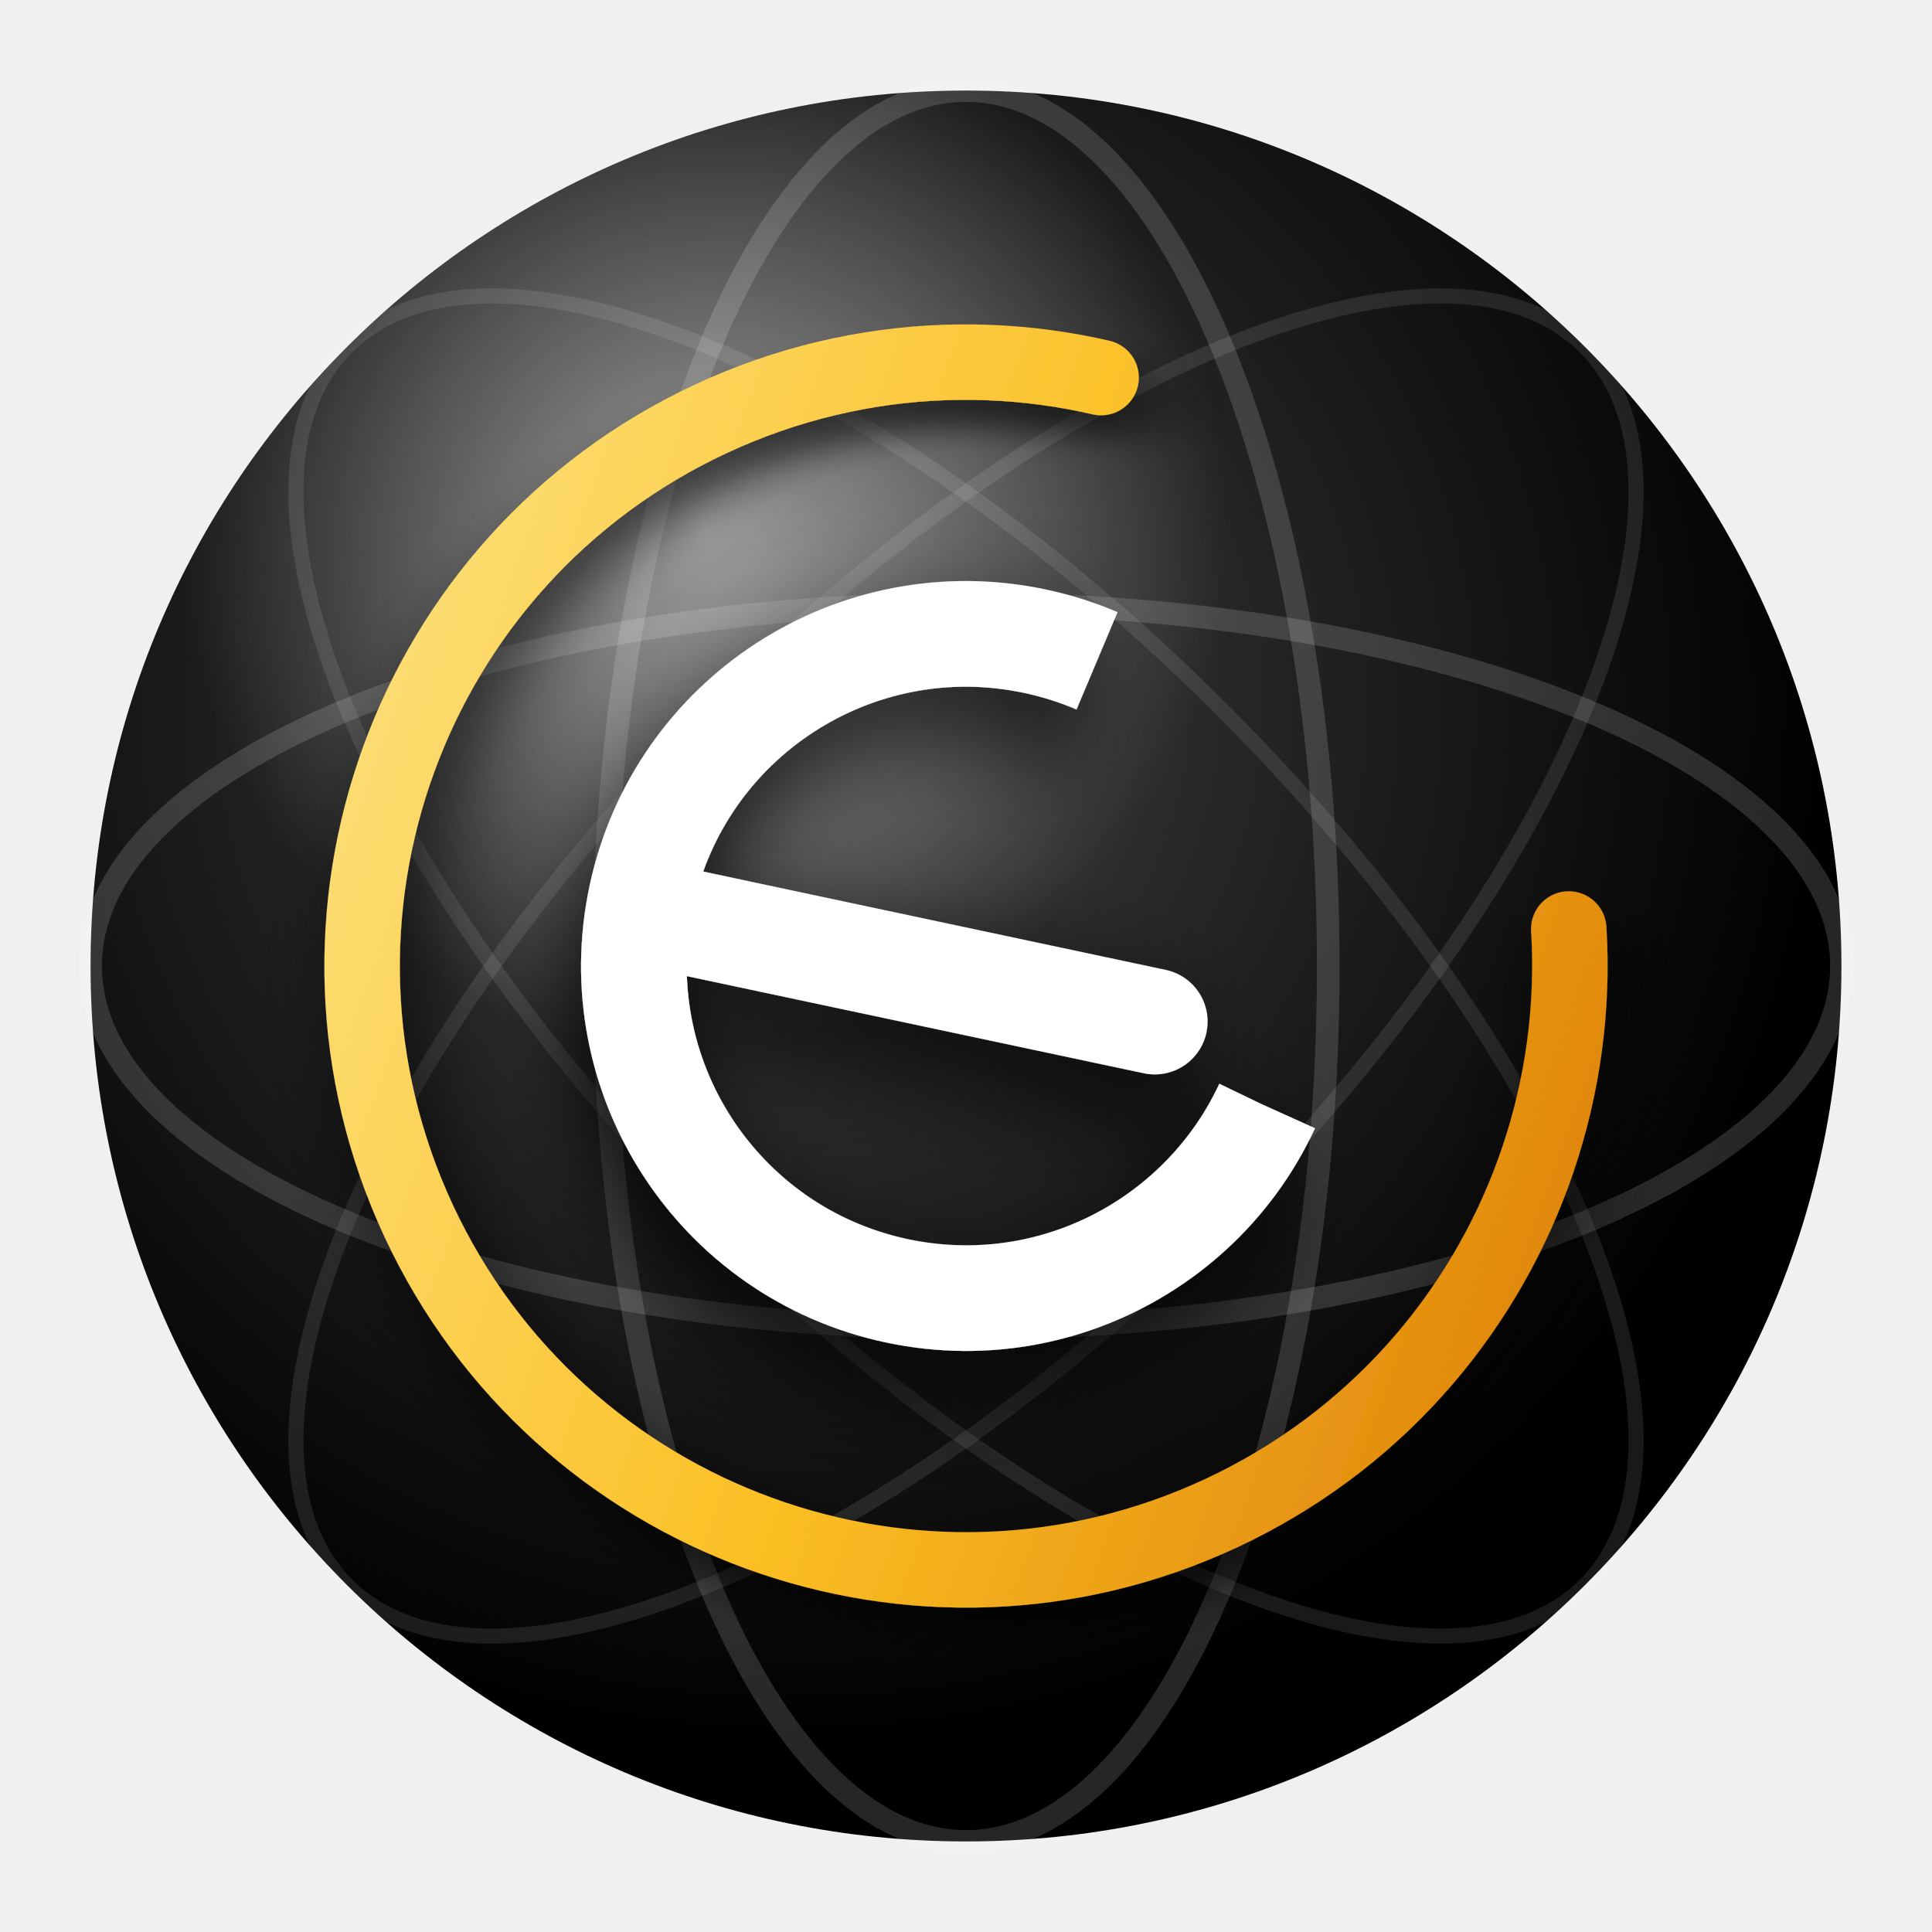
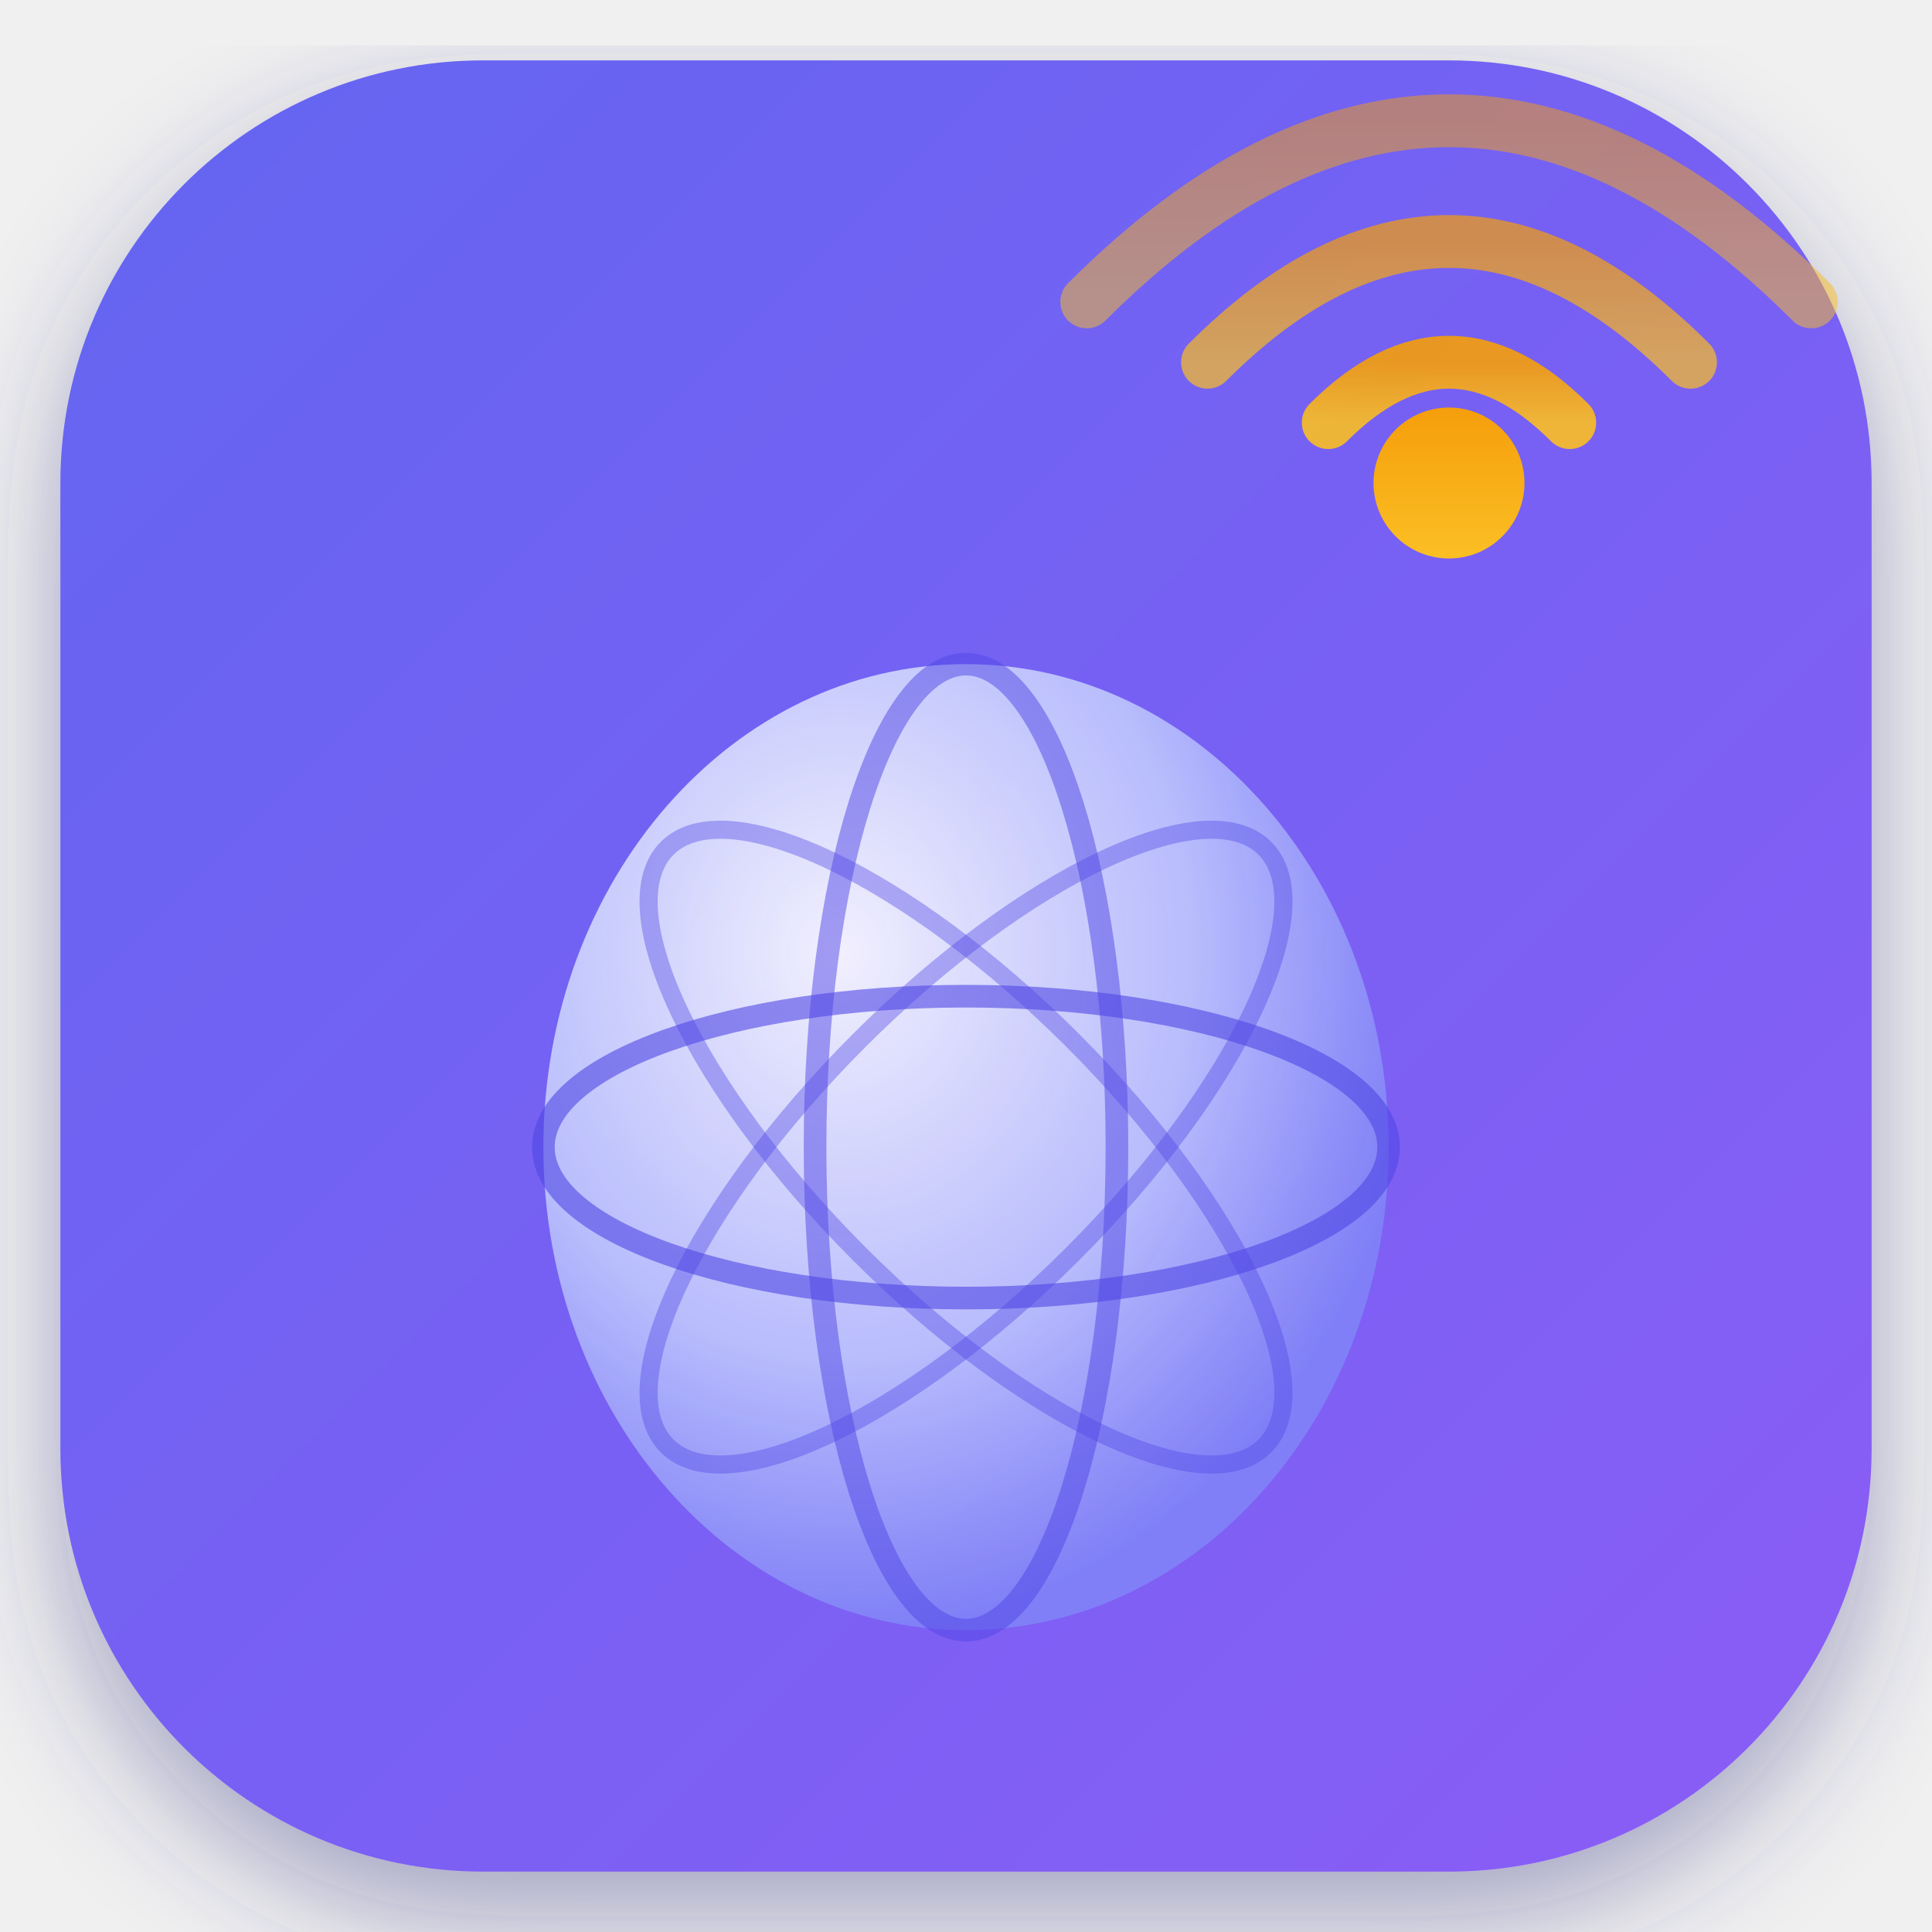
<svg xmlns="http://www.w3.org/2000/svg" viewBox="0 0 128 128" width="128" height="128">
  <defs>
-     <radialGradient id="globe" cx="40%" cy="35%" r="60%">
-       <stop offset="0%" style="stop-color:#444444" />
-       <stop offset="60%" style="stop-color:#1a1a1a" />
-       <stop offset="100%" style="stop-color:#000000" />
+     <linearGradient id="bg" x1="0%" y1="0%" x2="100%" y2="100%">
+       <stop offset="0%" style="stop-color:#6366f1" />
+       <stop offset="100%" style="stop-color:#8b5cf6" />
+     </linearGradient>
+     <radialGradient id="globe" cx="35%" cy="30%" r="70%">
+       <stop offset="0%" style="stop-color:#ffffff" stop-opacity="0.95" />
+       <stop offset="60%" style="stop-color:#c7d2fe" stop-opacity="0.85" />
+       <stop offset="100%" style="stop-color:#818cf8" stop-opacity="0.75" />
    </radialGradient>
-     <radialGradient id="gloss" cx="35%" cy="25%" r="30%">
-       <stop offset="0%" style="stop-color:rgba(255,255,255,0.5)" />
-       <stop offset="100%" style="stop-color:rgba(255,255,255,0)" />
-     </radialGradient>
-     <linearGradient id="ring" x1="0%" y1="0%" x2="100%" y2="100%">
-       <stop offset="0%" style="stop-color:#fde68a" />
-       <stop offset="50%" style="stop-color:#fbbf24" />
-       <stop offset="100%" style="stop-color:#d97706" />
+     <linearGradient id="wave" x1="0%" y1="100%" x2="0%" y2="0%">
+       <stop offset="0%" style="stop-color:#fbbf24" />
+       <stop offset="100%" style="stop-color:#f59e0b" />
    </linearGradient>
-     <filter id="shadow" x="-20%" y="-20%" width="140%" height="140%">
-       <feDropShadow dx="0" dy="3" stdDeviation="3" flood-color="#000" flood-opacity="0.8" />
-     </filter>
-     <filter id="ringShadow" x="-10%" y="-10%" width="120%" height="120%">
-       <feDropShadow dx="0" dy="2" stdDeviation="2" flood-color="#000" flood-opacity="0.6" />
+     <filter id="shadow" x="-10%" y="-10%" width="120%" height="120%">
+       <feDropShadow dx="0" dy="3" stdDeviation="4" flood-color="#312e81" flood-opacity="0.4" />
    </filter>
  </defs>
-   <circle cx="64" cy="64" r="58" fill="url(#globe)" />
-   <circle cx="64" cy="64" r="58" fill="url(#gloss)" />
-   <ellipse cx="64" cy="64" rx="58" ry="24" fill="none" stroke="rgba(255,255,255,0.15)" stroke-width="1.5" />
-   <ellipse cx="64" cy="64" rx="24" ry="58" fill="none" stroke="rgba(255,255,255,0.15)" stroke-width="1.5" />
-   <ellipse cx="64" cy="64" rx="58" ry="24" fill="none" stroke="rgba(255,255,255,0.1)" stroke-width="1" transform="rotate(45 64 64)" />
-   <ellipse cx="64" cy="64" rx="58" ry="24" fill="none" stroke="rgba(255,255,255,0.1)" stroke-width="1" transform="rotate(-45 64 64)" />
-   <g transform="rotate(-25 64 64)" filter="url(#ringShadow)">
-     <circle cx="64" cy="64" r="40" fill="none" stroke="url(#ring)" stroke-width="5" stroke-linecap="round" stroke-dasharray="200 56" stroke-dashoffset="-15" />
-   </g>
-   <g transform="rotate(12 64 64) translate(64 64)" filter="url(#shadow)">
-     <circle cx="0" cy="0" r="22" fill="none" stroke="#fff" stroke-width="7" stroke-dasharray="103 35" stroke-dashoffset="-5" />
-     <line x1="-19" y1="1" x2="13" y2="1" stroke="#fff" stroke-width="7" stroke-linecap="round" />
-   </g>
+   <rect x="4" y="4" width="120" height="120" rx="28" fill="url(#bg)" filter="url(#shadow)" />
+   <ellipse cx="64" cy="76" rx="28" ry="32" fill="url(#globe)" opacity="0.95" />
+   <ellipse cx="64" cy="76" rx="28" ry="10" fill="none" stroke="#4f46e5" stroke-width="1.5" opacity="0.6" />
+   <ellipse cx="64" cy="76" rx="10" ry="32" fill="none" stroke="#4f46e5" stroke-width="1.5" opacity="0.5" />
+   <ellipse cx="64" cy="76" rx="28" ry="10" fill="none" stroke="#4f46e5" stroke-width="1.2" opacity="0.4" transform="rotate(-45 64 76)" />
+   <ellipse cx="64" cy="76" rx="28" ry="10" fill="none" stroke="#4f46e5" stroke-width="1.2" opacity="0.4" transform="rotate(45 64 76)" />
+   <circle cx="96" cy="32" r="5" fill="url(#wave)" />
+   <path d="M 88 28 Q 96 20 104 28" fill="none" stroke="url(#wave)" stroke-width="3.5" stroke-linecap="round" opacity="0.9" />
+   <path d="M 80 24 Q 96 8 112 24" fill="none" stroke="url(#wave)" stroke-width="3.5" stroke-linecap="round" opacity="0.7" />
+   <path d="M 72 20 Q 96 -4 120 20" fill="none" stroke="url(#wave)" stroke-width="3.5" stroke-linecap="round" opacity="0.5" />
</svg>
